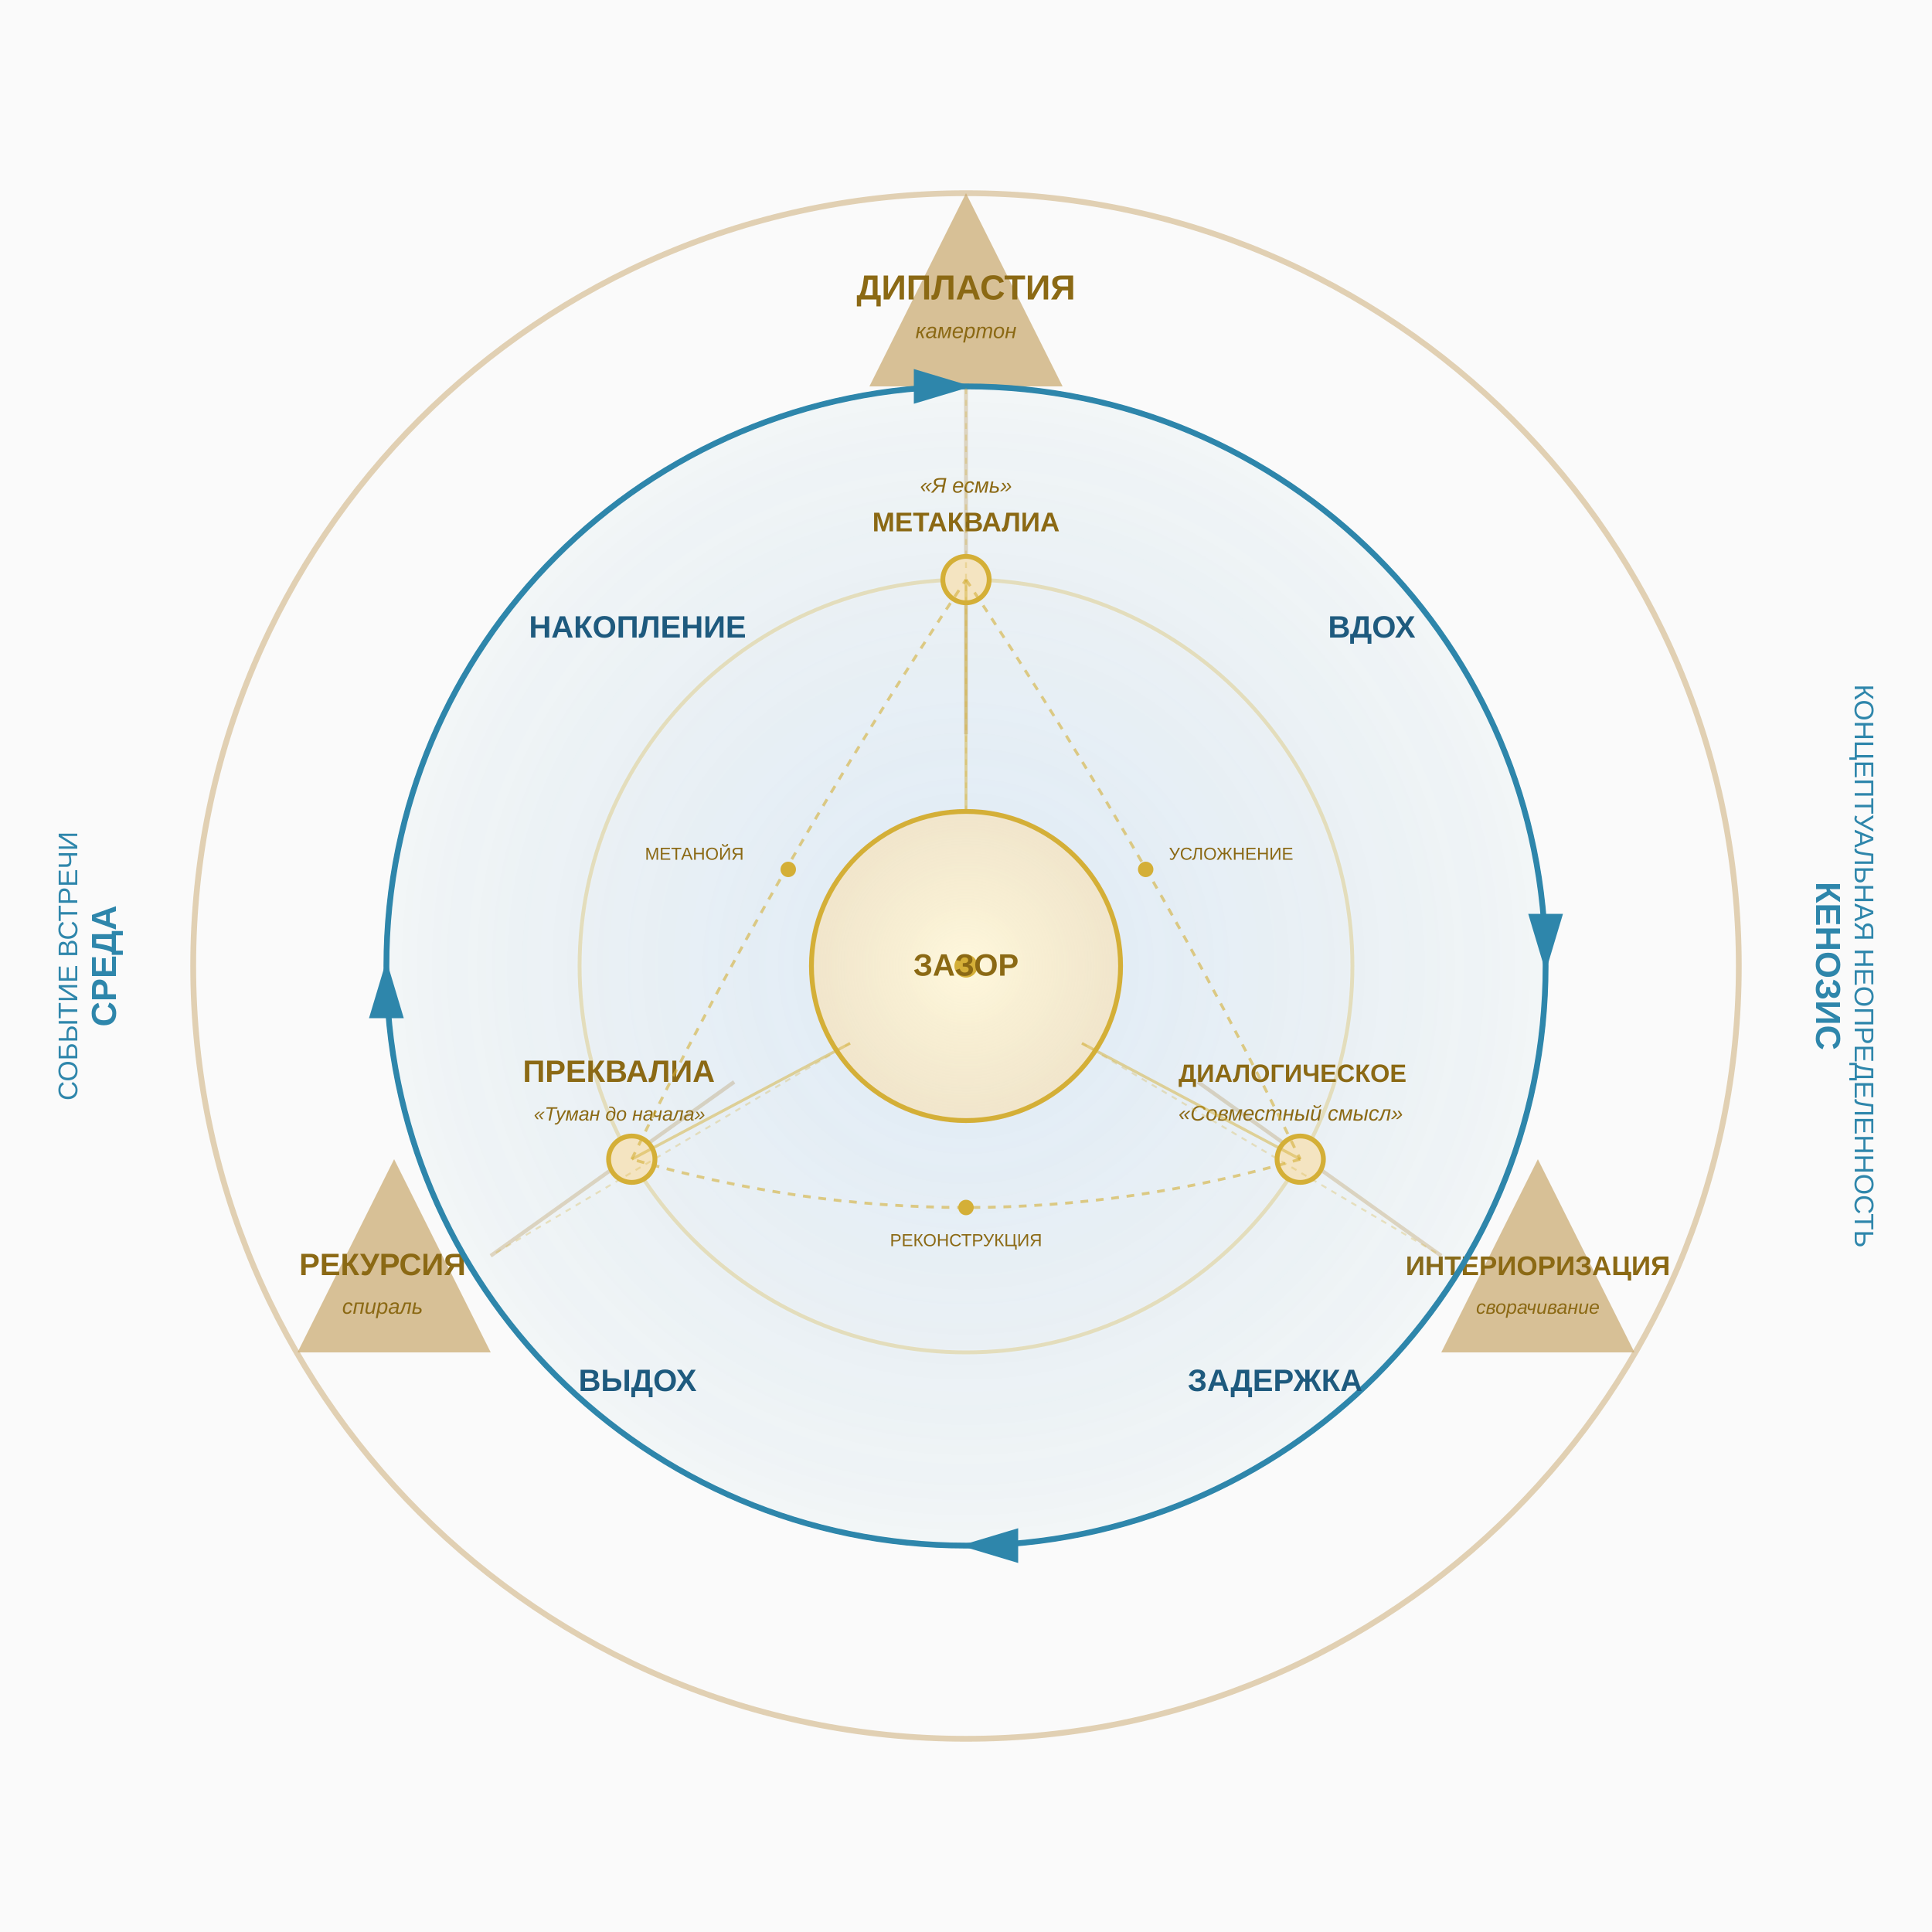
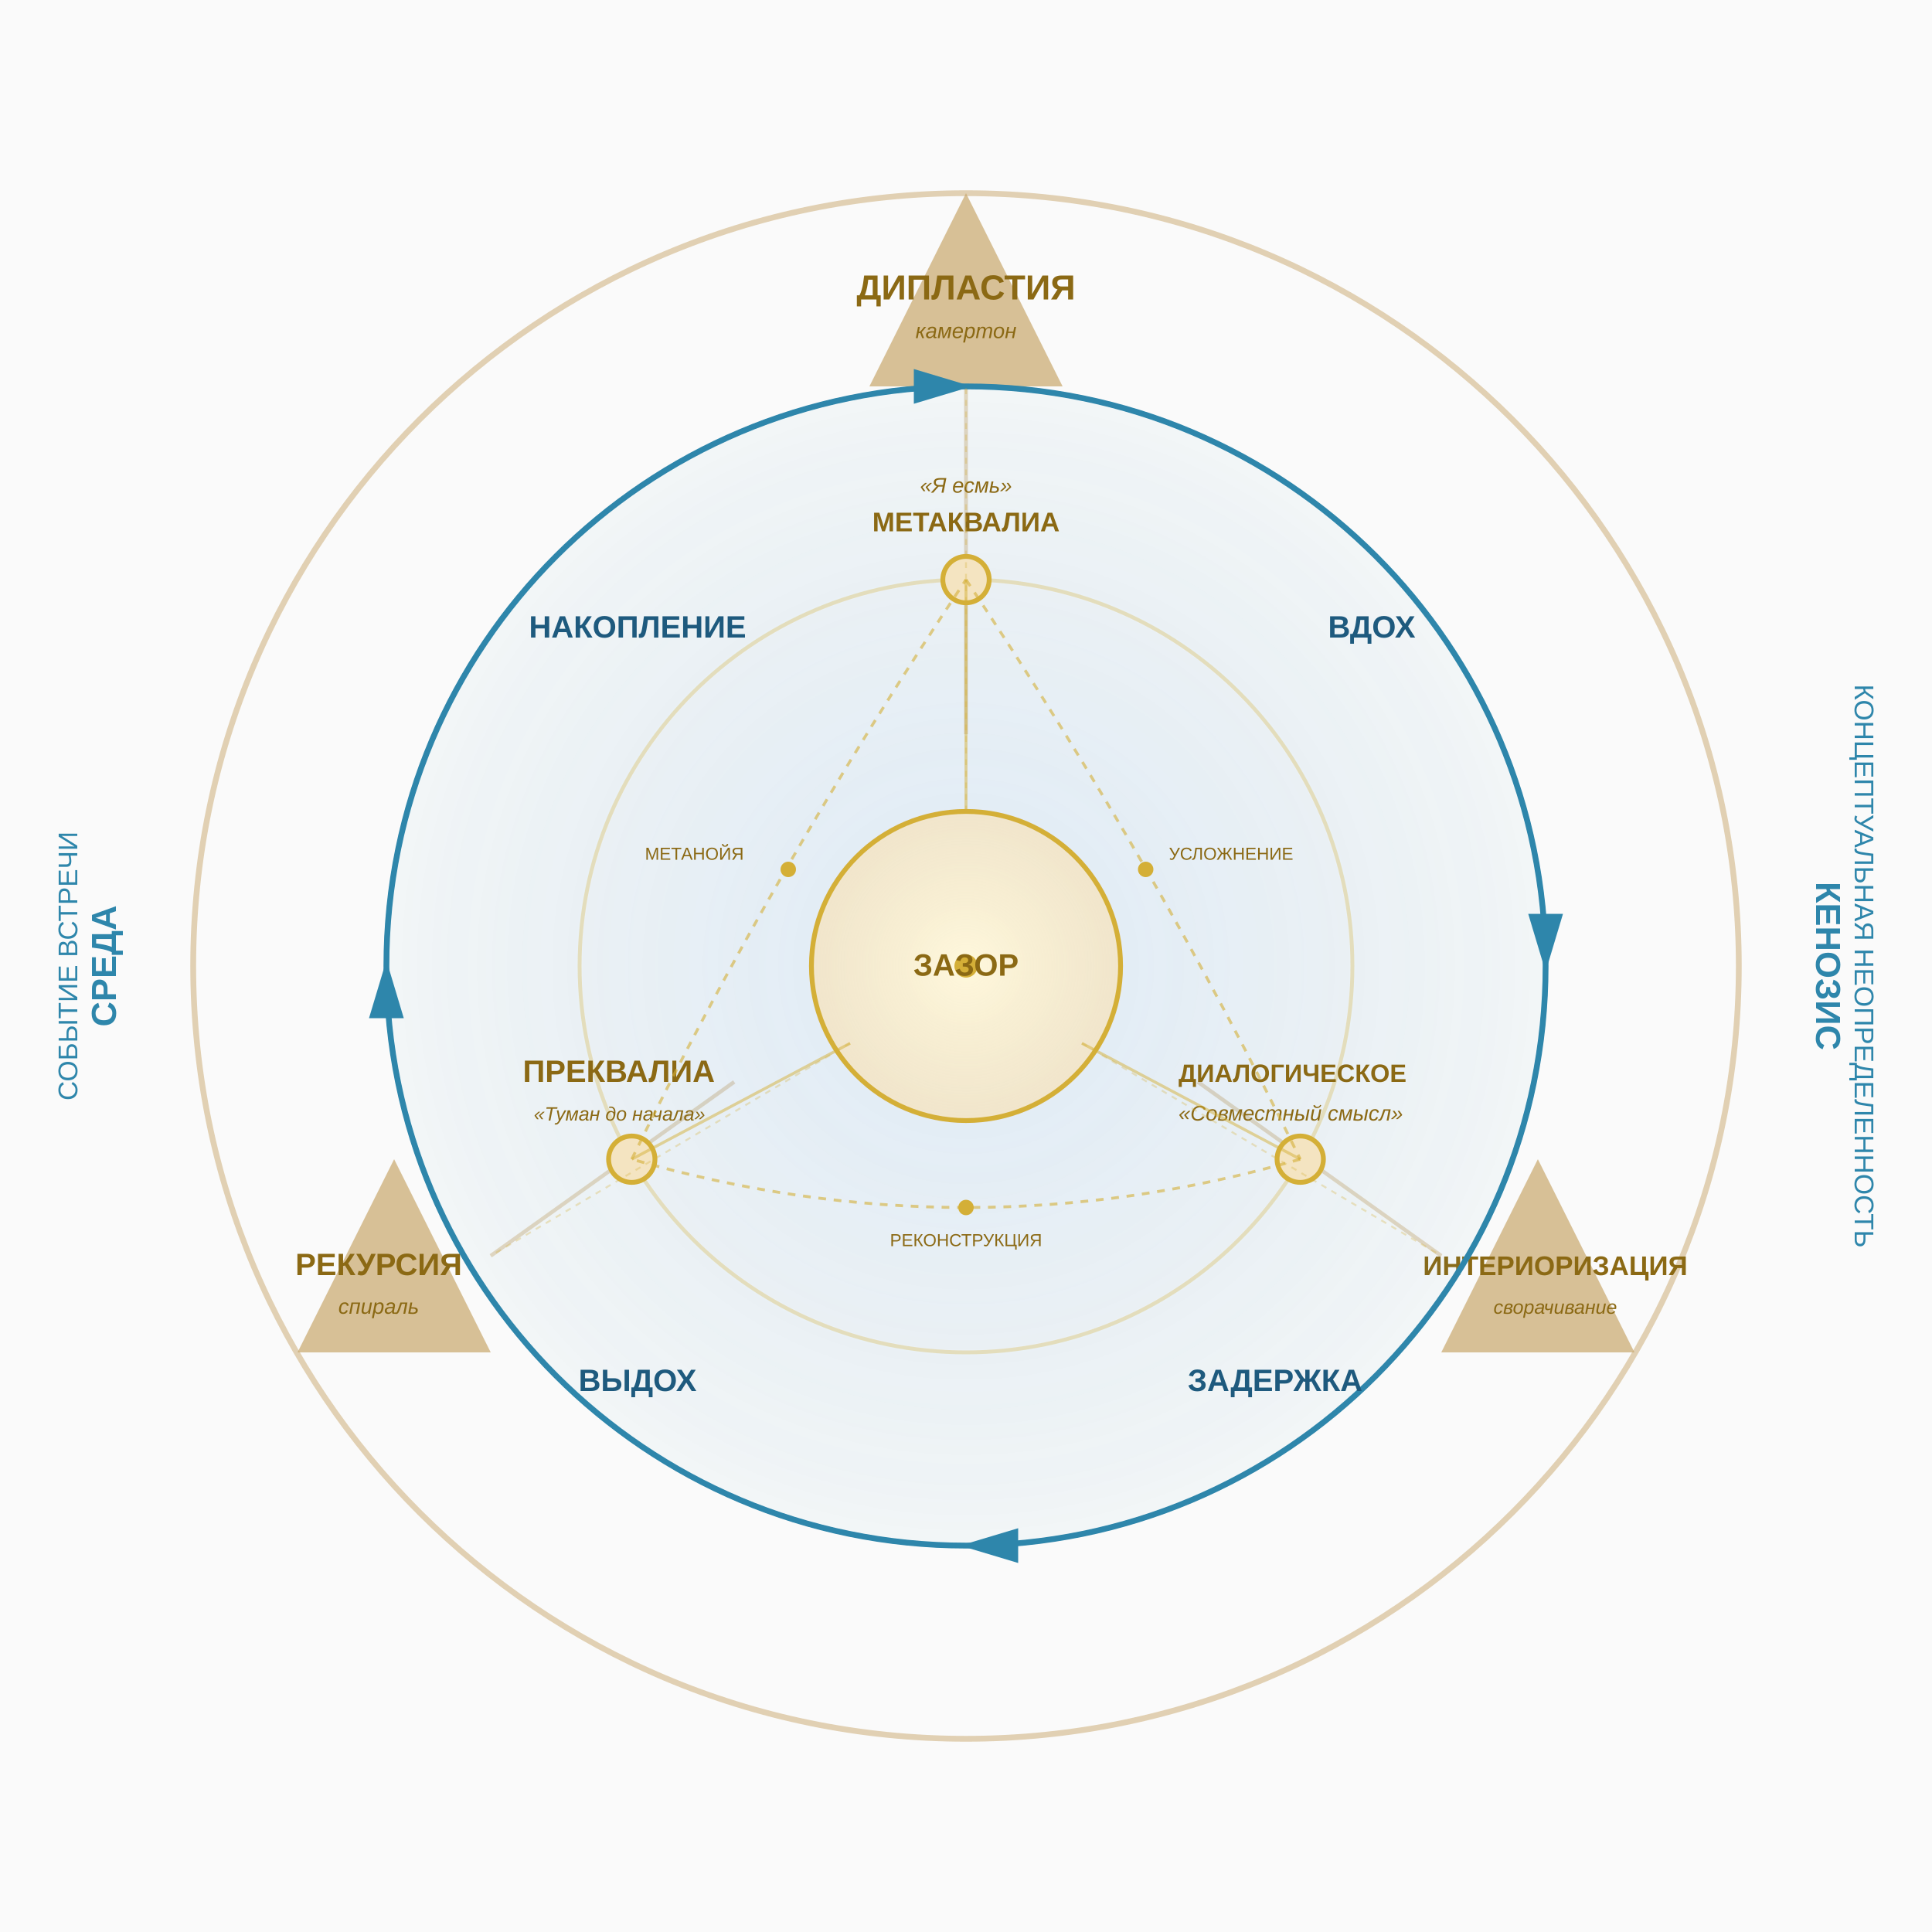
<svg xmlns="http://www.w3.org/2000/svg" viewBox="0 0 1000 1000" width="1000" height="1000">
  <defs>
    <radialGradient id="centerGlow" cx="50%" cy="50%" r="50%">
      <stop offset="0%" style="stop-color:#FFF8DC;stop-opacity:1" />
      <stop offset="100%" style="stop-color:#F4E4C1;stop-opacity:0.8" />
    </radialGradient>
    <radialGradient id="cycleGlow" cx="50%" cy="50%" r="50%">
      <stop offset="0%" style="stop-color:#4A90E2;stop-opacity:0.2" />
      <stop offset="100%" style="stop-color:#2E86AB;stop-opacity:0.05" />
    </radialGradient>
    <marker id="arrowhead" markerWidth="10" markerHeight="10" refX="9" refY="3" orient="auto">
      <polygon points="0 0, 10 3, 0 6" fill="#2E86AB" />
    </marker>
  </defs>
  <rect width="1000" height="1000" fill="#FAFAFA" />
  <circle cx="500" cy="500" r="400" fill="none" stroke="#C8A66B" stroke-width="3" opacity="0.5" />
  <g id="diplostia">
    <path d="M 500 100 L 450 200 L 550 200 Z" fill="#C8A66B" opacity="0.7" />
    <text x="500" y="155" text-anchor="middle" font-family="Arial, sans-serif" font-size="18" font-weight="bold" fill="#8B6914">ДИПЛАСТИЯ</text>
    <text x="500" y="175" text-anchor="middle" font-family="Arial, sans-serif" font-size="11" fill="#8B6914" font-style="italic">камертон</text>
    <line x1="500" y1="200" x2="500" y2="380" stroke="#C8A66B" stroke-width="2" opacity="0.4" />
  </g>
  <g id="interiorization">
    <path d="M 846 700 L 746 700 L 796 600 Z" fill="#C8A66B" opacity="0.7" />
-     <text x="796" y="660" text-anchor="middle" font-family="Arial, sans-serif" font-size="14" font-weight="bold" fill="#8B6914">ИНТЕРИОРИЗАЦИЯ</text>
-     <text x="796" y="680" text-anchor="middle" font-family="Arial, sans-serif" font-size="10" fill="#8B6914" font-style="italic">сворачивание</text>
+     <text x="805" y="660" text-anchor="middle" font-family="Arial, sans-serif" font-size="14" font-weight="bold" fill="#8B6914">ИНТЕРИОРИЗАЦИЯ</text>
+     <text x="805" y="680" text-anchor="middle" font-family="Arial, sans-serif" font-size="10" fill="#8B6914" font-style="italic">сворачивание</text>
    <line x1="746" y1="650" x2="620" y2="560" stroke="#C8A66B" stroke-width="2" opacity="0.4" />
  </g>
  <g id="recursion">
    <path d="M 154 700 L 254 700 L 204 600 Z" fill="#C8A66B" opacity="0.7" />
-     <text x="198" y="660" text-anchor="middle" font-family="Arial, sans-serif" font-size="16" font-weight="bold" fill="#8B6914">РЕКУРСИЯ</text>
-     <text x="198" y="680" text-anchor="middle" font-family="Arial, sans-serif" font-size="11" fill="#8B6914" font-style="italic">спираль</text>
+     <text x="196" y="660" text-anchor="middle" font-family="Arial, sans-serif" font-size="16" font-weight="bold" fill="#8B6914">РЕКУРСИЯ</text>
+     <text x="196" y="680" text-anchor="middle" font-family="Arial, sans-serif" font-size="11" fill="#8B6914" font-style="italic">спираль</text>
    <line x1="254" y1="650" x2="380" y2="560" stroke="#C8A66B" stroke-width="2" opacity="0.4" />
  </g>
  <circle cx="500" cy="500" r="300" fill="url(#cycleGlow)" stroke="#2E86AB" stroke-width="2.5" opacity="0.8" />
  <g id="inhale">
    <path d="M 500 200 A 300 300 0 0 1 800 500" fill="none" stroke="#2E86AB" stroke-width="3" marker-end="url(#arrowhead)" />
    <text x="710" y="330" text-anchor="middle" font-family="Arial, sans-serif" font-size="16" font-weight="bold" fill="#1E5A7E">ВДОХ</text>
  </g>
  <g id="delay">
    <path d="M 800 500 A 300 300 0 0 1 500 800" fill="none" stroke="#2E86AB" stroke-width="3" marker-end="url(#arrowhead)" />
    <text x="660" y="720" text-anchor="middle" font-family="Arial, sans-serif" font-size="16" font-weight="bold" fill="#1E5A7E">ЗАДЕРЖКА</text>
  </g>
  <g id="exhale">
    <path d="M 500 800 A 300 300 0 0 1 200 500" fill="none" stroke="#2E86AB" stroke-width="3" marker-end="url(#arrowhead)" />
    <text x="330" y="720" text-anchor="middle" font-family="Arial, sans-serif" font-size="16" font-weight="bold" fill="#1E5A7E">ВЫДОХ</text>
  </g>
  <g id="accumulate">
    <path d="M 200 500 A 300 300 0 0 1 500 200" fill="none" stroke="#2E86AB" stroke-width="3" marker-end="url(#arrowhead)" />
    <text x="330" y="330" text-anchor="middle" font-family="Arial, sans-serif" font-size="16" font-weight="bold" fill="#1E5A7E">НАКОПЛЕНИЕ</text>
  </g>
  <circle cx="500" cy="500" r="200" fill="none" stroke="#D4AF37" stroke-width="2" opacity="0.3" />
  <g id="metaqualia">
    <circle cx="500" cy="300" r="12" fill="#F4E4C1" stroke="#D4AF37" stroke-width="2.5" />
    <text x="500" y="275" text-anchor="middle" font-family="Arial, sans-serif" font-size="14" font-weight="bold" fill="#8B6914">МЕТАКВАЛИА</text>
    <text x="500" y="255" text-anchor="middle" font-family="Arial, sans-serif" font-size="11" fill="#8B6914" font-style="italic">«Я есмь»</text>
  </g>
  <g id="dialogical">
    <circle cx="673" cy="600" r="12" fill="#F4E4C1" stroke="#D4AF37" stroke-width="2.5" />
    <text x="610" y="560" text-anchor="start" font-family="Arial, sans-serif" font-size="13" font-weight="bold" fill="#8B6914">ДИАЛОГИЧЕСКОЕ</text>
    <text x="610" y="580" text-anchor="start" font-family="Arial, sans-serif" font-size="11" fill="#8B6914" font-style="italic">«Совместный смысл»</text>
  </g>
  <g id="prequalia">
    <circle cx="327" cy="600" r="12" fill="#F4E4C1" stroke="#D4AF37" stroke-width="2.5" />
    <text x="370" y="560" text-anchor="end" font-family="Arial, sans-serif" font-size="16" font-weight="bold" fill="#8B6914">ПРЕКВАЛИА</text>
    <text x="365" y="580" text-anchor="end" font-family="Arial, sans-serif" font-size="10" fill="#8B6914" font-style="italic">«Туман до начала»</text>
  </g>
  <path d="M 500 300 Q 600 450 673 600" fill="none" stroke="#D4AF37" stroke-width="1.5" stroke-dasharray="4,4" opacity="0.6" />
  <path d="M 673 600 Q 500 650 327 600" fill="none" stroke="#D4AF37" stroke-width="1.5" stroke-dasharray="4,4" opacity="0.6" />
  <path d="M 327 600 Q 400 450 500 300" fill="none" stroke="#D4AF37" stroke-width="1.5" stroke-dasharray="4,4" opacity="0.6" />
  <circle cx="593" cy="450" r="4" fill="#D4AF37" />
  <text x="605" y="445" font-family="Arial, sans-serif" font-size="9" fill="#8B6914">УСЛОЖНЕНИЕ</text>
  <circle cx="500" cy="625" r="4" fill="#D4AF37" />
  <text x="500" y="645" text-anchor="middle" font-family="Arial, sans-serif" font-size="9" fill="#8B6914">РЕКОНСТРУКЦИЯ</text>
  <circle cx="408" cy="450" r="4" fill="#D4AF37" />
  <text x="385" y="445" text-anchor="end" font-family="Arial, sans-serif" font-size="9" fill="#8B6914">МЕТАНОЙЯ</text>
  <circle cx="500" cy="500" r="80" fill="url(#centerGlow)" stroke="#D4AF37" stroke-width="2.5" />
  <circle cx="500" cy="500" r="6" fill="#D4AF37" />
  <text x="500" y="505" text-anchor="middle" font-family="Arial, sans-serif" font-size="16" font-weight="bold" fill="#8B6914">ЗАЗОР</text>
  <line x1="500" y1="420" x2="500" y2="200" stroke="#D4AF37" stroke-width="1" opacity="0.3" stroke-dasharray="3,3" />
  <line x1="560" y1="540" x2="746" y2="650" stroke="#D4AF37" stroke-width="1" opacity="0.3" stroke-dasharray="3,3" />
  <line x1="440" y1="540" x2="254" y2="650" stroke="#D4AF37" stroke-width="1" opacity="0.3" stroke-dasharray="3,3" />
  <line x1="500" y1="420" x2="500" y2="300" stroke="#D4AF37" stroke-width="1.5" opacity="0.5" />
  <line x1="560" y1="540" x2="673" y2="600" stroke="#D4AF37" stroke-width="1.5" opacity="0.5" />
  <line x1="440" y1="540" x2="327" y2="600" stroke="#D4AF37" stroke-width="1.5" opacity="0.5" />
  <text x="940" y="500" text-anchor="middle" font-family="Arial, sans-serif" font-size="18" font-weight="bold" fill="#2E86AB" transform="rotate(90 940 500)">КЕНОЗИС</text>
  <text x="960" y="500" text-anchor="middle" font-family="Arial, sans-serif" font-size="14" fill="#2E86AB" font-style="bold" transform="rotate(90 960 500)">КОНЦЕПТУАЛЬНАЯ НЕОПРЕДЕЛЕННОСТЬ</text>
  <text x="60" y="500" text-anchor="middle" font-family="Arial, sans-serif" font-size="18" font-weight="bold" fill="#2E86AB" transform="rotate(-90 60 500)">СРЕДА</text>
  <text x="40" y="500" text-anchor="middle" font-family="Arial, sans-serif" font-size="14" fill="#2E86AB" font-style="bold" transform="rotate(-90 40 500)">СОБЫТИЕ ВСТРЕЧИ</text>
</svg>
